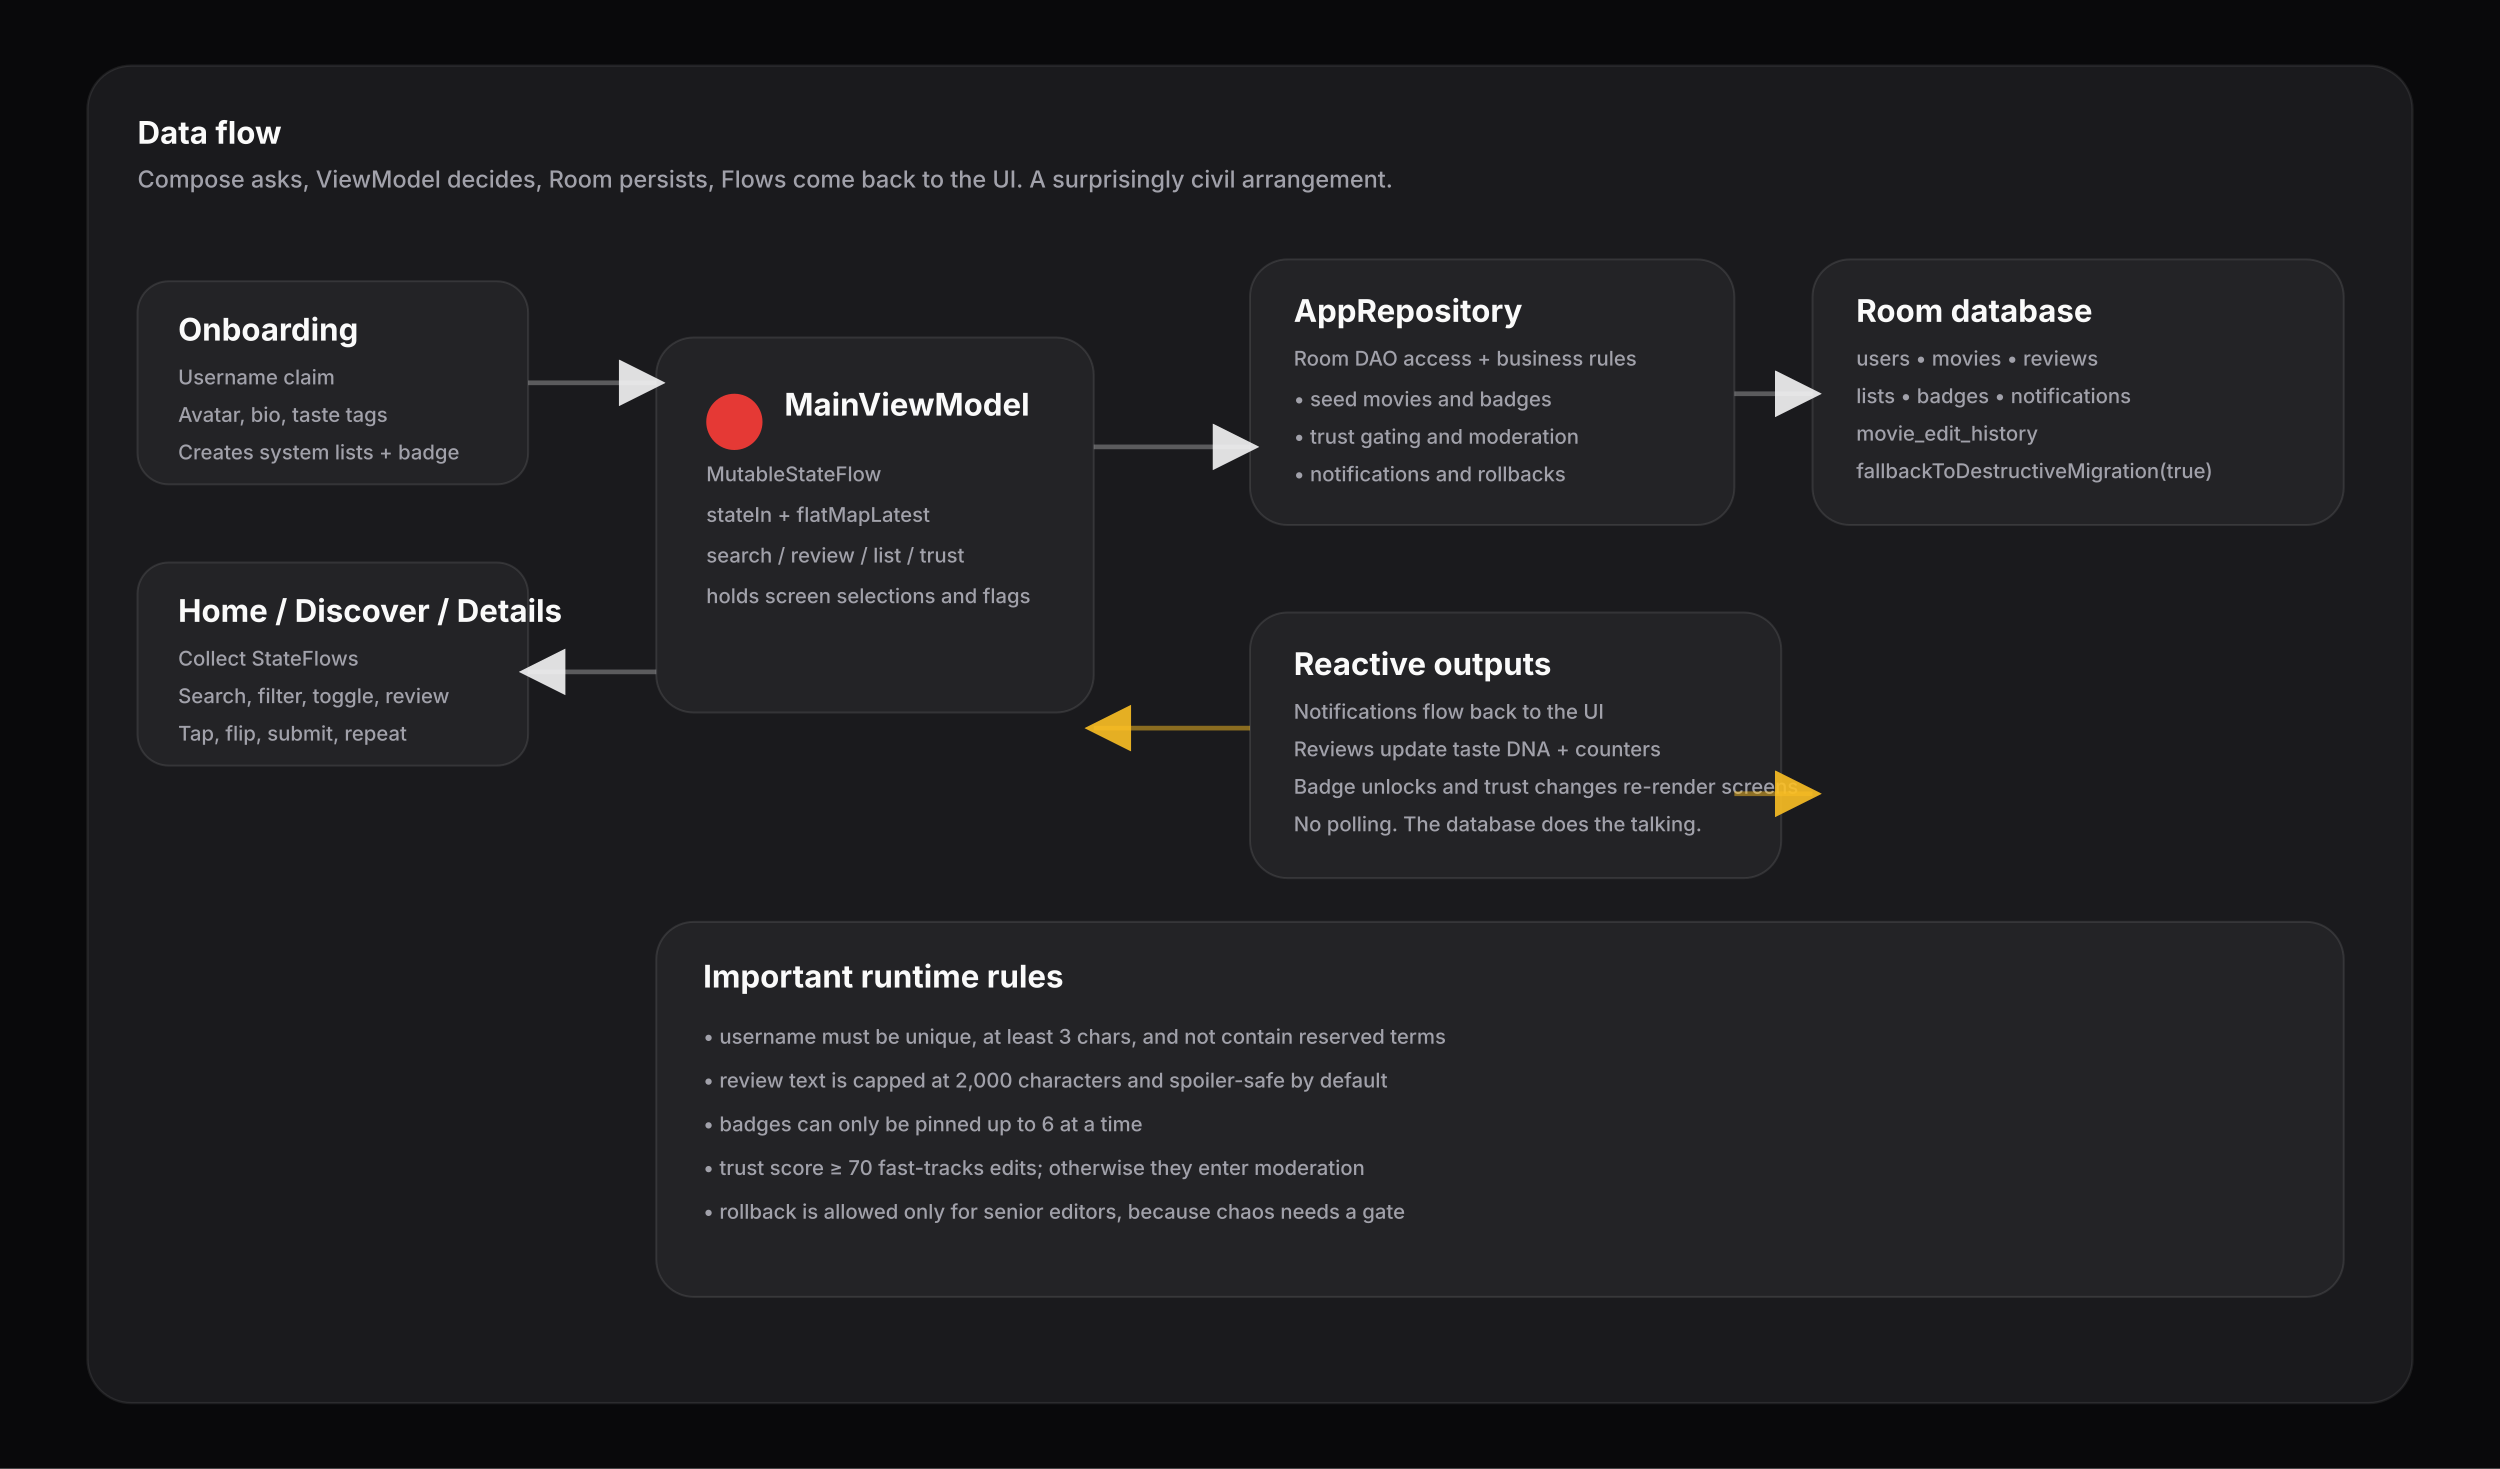
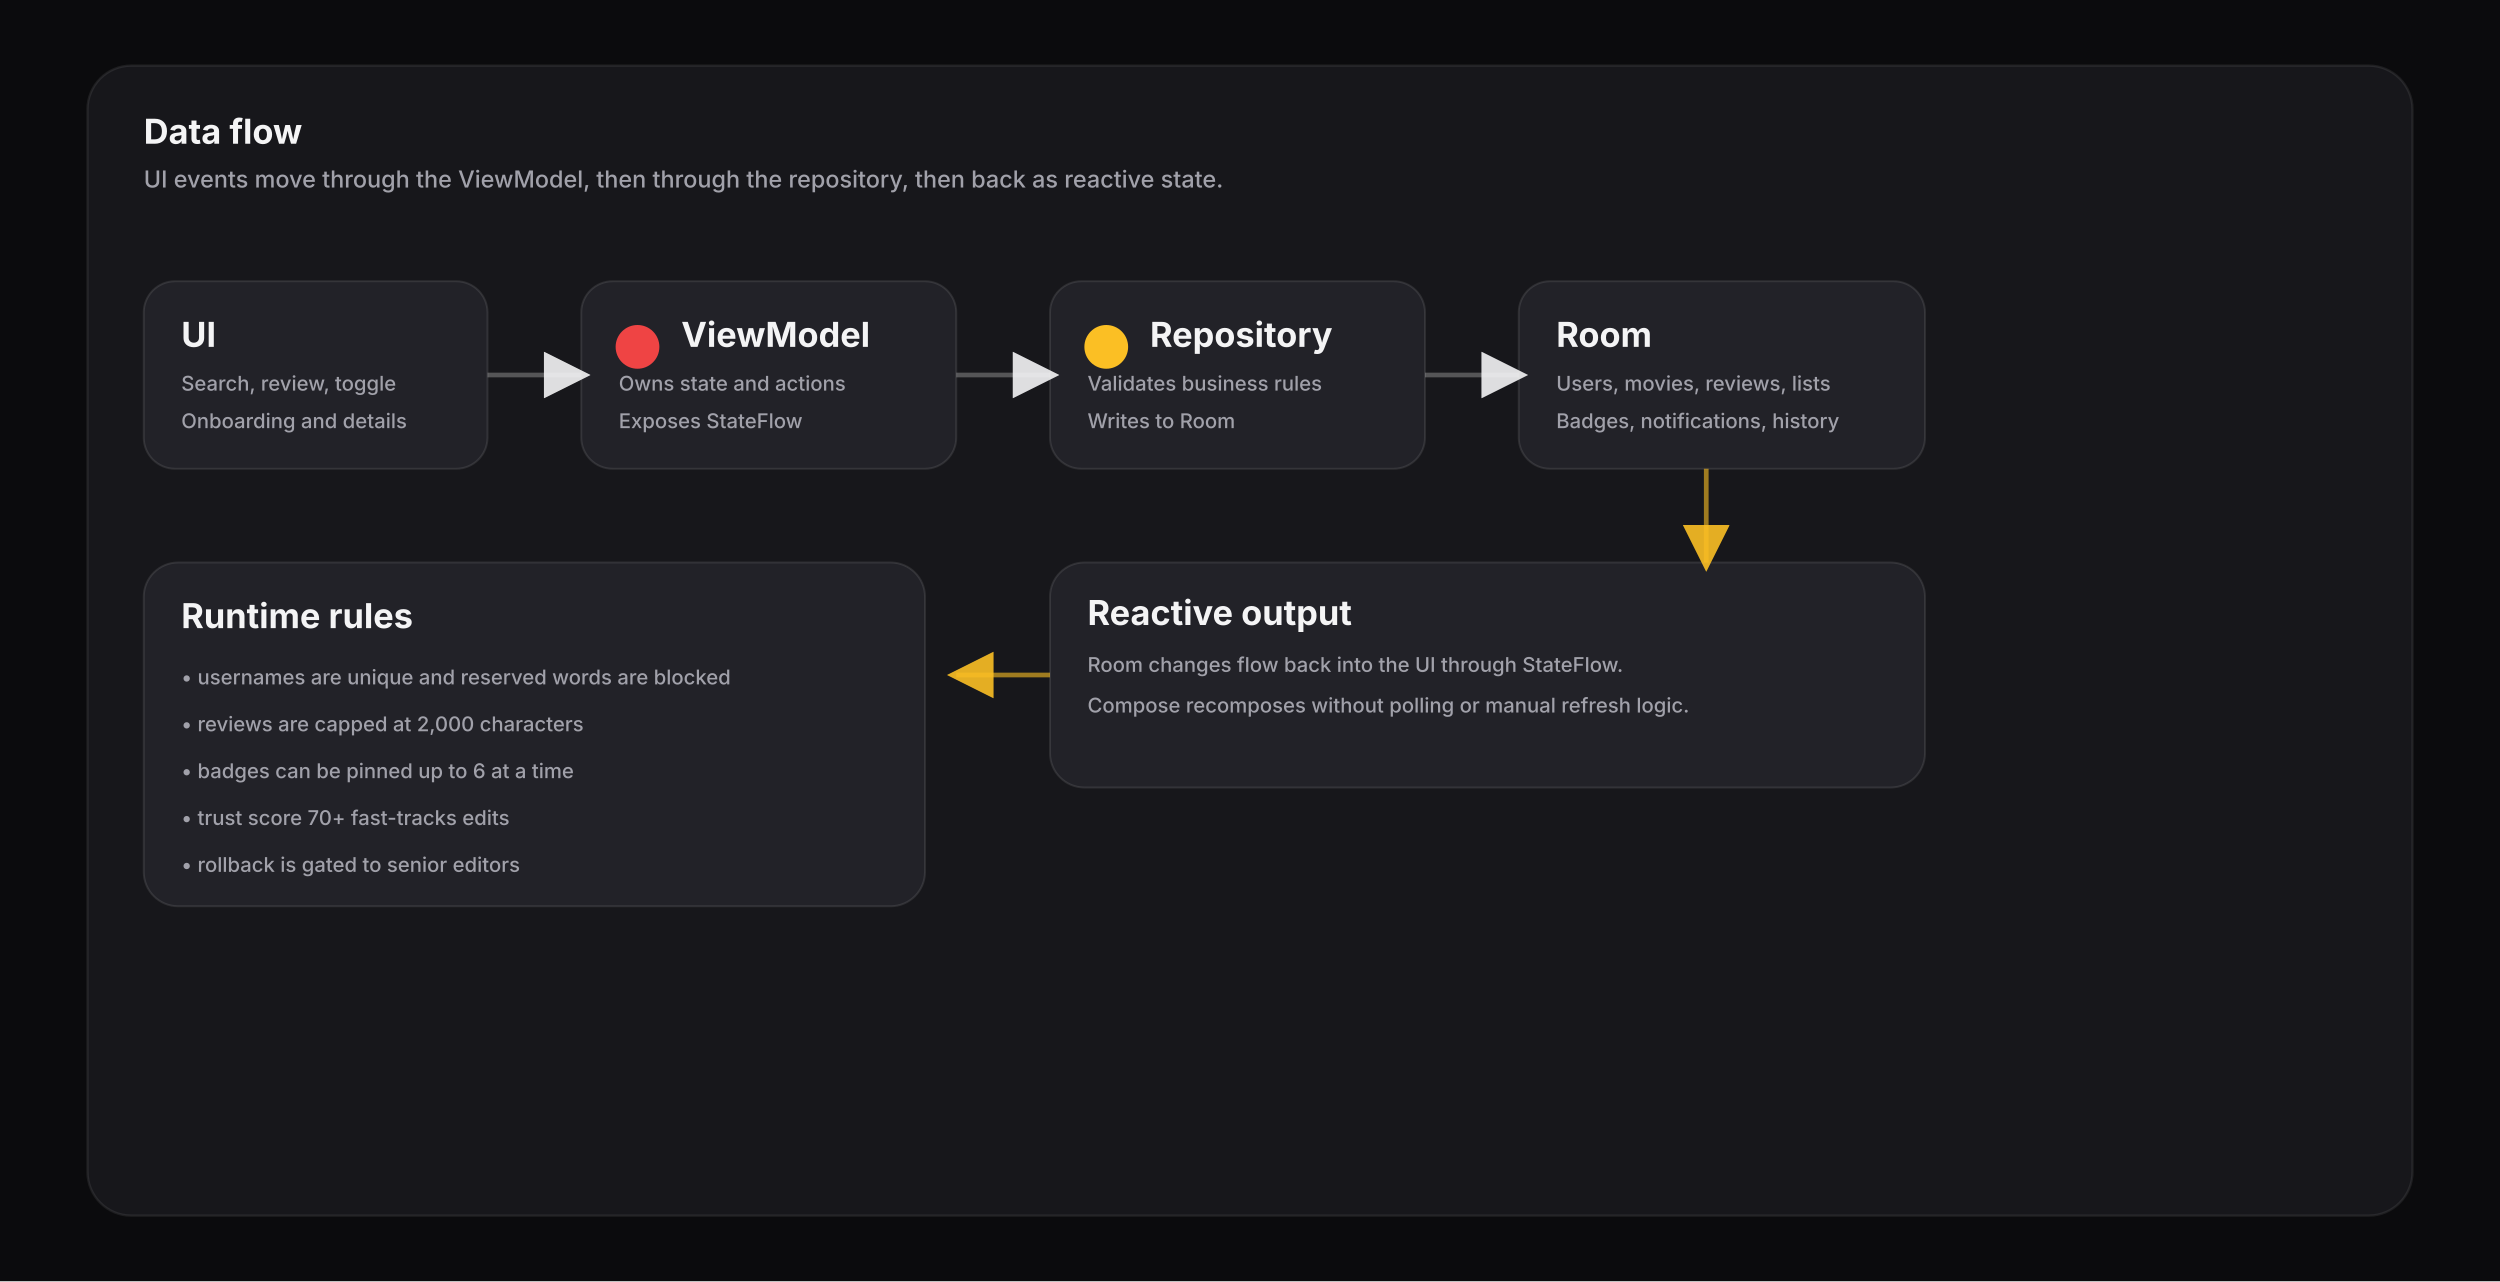
- <svg xmlns="http://www.w3.org/2000/svg" viewBox="0 0 1600 940" role="img" aria-labelledby="title desc">
+ <svg xmlns="http://www.w3.org/2000/svg" viewBox="0 0 1600 820" role="img" aria-labelledby="title desc">
  <defs>
    <style>
-       .bg { fill: #09090b; }
-       .panel { fill: #1a1a1d; stroke: rgba(255,255,255,.08); stroke-width: 1.5; }
-       .card { fill: rgba(255,255,255,.04); stroke: rgba(255,255,255,.10); stroke-width: 1.25; }
-       .title { fill: #fafafa; font: 700 20px Inter, Segoe UI, Arial, sans-serif; }
+       .bg { fill: #0b0b0d; }
+       .panel { fill: #17171b; stroke: rgba(255,255,255,.08); stroke-width: 1.5; }
+       .box { fill: #222228; stroke: rgba(255,255,255,.10); stroke-width: 1.25; }
+       .title { fill: #f4f4f5; font: 700 22px Inter, Segoe UI, Arial, sans-serif; }
      .text { fill: #a1a1aa; font: 500 15px Inter, Segoe UI, Arial, sans-serif; }
      .small { fill: #a1a1aa; font: 500 13px Inter, Segoe UI, Arial, sans-serif; }
-       .accent { fill: #e53935; }
+       .accent { fill: #ef4444; }
      .gold { fill: #fbbf24; }
-       .line { stroke: #f4f4f5; stroke-opacity: .30; stroke-width: 3; fill: none; marker-end: url(#arrow); }
-       .line2 { stroke: #fbbf24; stroke-opacity: .5; stroke-width: 3; fill: none; marker-end: url(#arrowGold); }
+       .line { stroke: #f4f4f5; stroke-opacity: .28; stroke-width: 3; fill: none; marker-end: url(#arrow); }
+       .line2 { stroke: #fbbf24; stroke-opacity: .6; stroke-width: 3; fill: none; marker-end: url(#arrowGold); }
    </style>
    <marker id="arrow" markerWidth="10" markerHeight="10" refX="8" refY="5" orient="auto">
      <path d="M0,0 L10,5 L0,10 z" fill="#f4f4f5" opacity=".9" />
    </marker>
    <marker id="arrowGold" markerWidth="10" markerHeight="10" refX="8" refY="5" orient="auto">
      <path d="M0,0 L10,5 L0,10 z" fill="#fbbf24" opacity=".9" />
    </marker>
  </defs>
-   <rect width="1600" height="940" class="bg" />
-   <rect x="56" y="42" width="1488" height="856" rx="28" class="panel" />
-   <text x="88" y="92" class="title">Data flow</text>
-   <text x="88" y="120" class="text">Compose asks, ViewModel decides, Room persists, Flows come back to the UI. A surprisingly civil arrangement.</text>
-   <rect x="88" y="180" width="250" height="130" rx="20" class="card" />
-   <text x="114" y="218" class="title" font-size="18">Onboarding</text>
-   <text x="114" y="246" class="small">Username claim</text>
-   <text x="114" y="270" class="small">Avatar, bio, taste tags</text>
-   <text x="114" y="294" class="small">Creates system lists + badge</text>
-   <rect x="88" y="360" width="250" height="130" rx="20" class="card" />
-   <text x="114" y="398" class="title" font-size="18">Home / Discover / Details</text>
-   <text x="114" y="426" class="small">Collect StateFlows</text>
-   <text x="114" y="450" class="small">Search, filter, toggle, review</text>
-   <text x="114" y="474" class="small">Tap, flip, submit, repeat</text>
-   <rect x="420" y="216" width="280" height="240" rx="24" class="card" />
-   <circle cx="470" cy="270" r="18" class="accent" />
-   <text x="502" y="266" class="title" font-size="20">MainViewModel</text>
-   <text x="452" y="308" class="small">MutableStateFlow</text>
-   <text x="452" y="334" class="small">stateIn + flatMapLatest</text>
-   <text x="452" y="360" class="small">search / review / list / trust</text>
-   <text x="452" y="386" class="small">holds screen selections and flags</text>
-   <rect x="800" y="166" width="310" height="170" rx="24" class="card" />
-   <text x="828" y="206" class="title" font-size="18">AppRepository</text>
-   <text x="828" y="234" class="small">Room DAO access + business rules</text>
-   <text x="828" y="260" class="small">• seed movies and badges</text>
-   <text x="828" y="284" class="small">• trust gating and moderation</text>
-   <text x="828" y="308" class="small">• notifications and rollbacks</text>
-   <rect x="1160" y="166" width="340" height="170" rx="24" class="card" />
-   <text x="1188" y="206" class="title" font-size="18">Room database</text>
-   <text x="1188" y="234" class="small">users • movies • reviews</text>
-   <text x="1188" y="258" class="small">lists • badges • notifications</text>
-   <text x="1188" y="282" class="small">movie_edit_history</text>
-   <text x="1188" y="306" class="small">fallbackToDestructiveMigration(true)</text>
-   <path d="M338 245 H420" class="line" />
-   <path d="M700 286 H800" class="line" />
-   <path d="M1110 252 H1160" class="line" />
-   <rect x="800" y="392" width="340" height="170" rx="24" class="card" />
-   <text x="828" y="432" class="title" font-size="18">Reactive outputs</text>
-   <text x="828" y="460" class="small">Notifications flow back to the UI</text>
-   <text x="828" y="484" class="small">Reviews update taste DNA + counters</text>
-   <text x="828" y="508" class="small">Badge unlocks and trust changes re-render screens</text>
-   <text x="828" y="532" class="small">No polling. The database does the talking.</text>
-   <path d="M1110 508 H1160" class="line2" />
-   <path d="M420 430 H338" class="line" />
-   <path d="M800 466 H700" class="line2" />
-   <rect x="420" y="590" width="1080" height="240" rx="24" class="card" />
-   <text x="450" y="632" class="title" font-size="18">Important runtime rules</text>
-   <text x="450" y="668" class="small">• username must be unique, at least 3 chars, and not contain reserved terms</text>
-   <text x="450" y="696" class="small">• review text is capped at 2,000 characters and spoiler-safe by default</text>
-   <text x="450" y="724" class="small">• badges can only be pinned up to 6 at a time</text>
-   <text x="450" y="752" class="small">• trust score ≥ 70 fast-tracks edits; otherwise they enter moderation</text>
-   <text x="450" y="780" class="small">• rollback is allowed only for senior editors, because chaos needs a gate</text>
+   <rect width="1600" height="820" class="bg" />
+   <rect x="56" y="42" width="1488" height="736" rx="28" class="panel" />
+   <text x="92" y="92" class="title">Data flow</text>
+   <text x="92" y="120" class="text">UI events move through the ViewModel, then through the repository, then back as reactive state.</text>
+   <g transform="translate(92 180)">
+     <rect width="220" height="120" rx="20" class="box" />
+     <text x="24" y="42" class="title" font-size="18">UI</text>
+     <text x="24" y="70" class="small">Search, review, toggle</text>
+     <text x="24" y="94" class="small">Onboarding and details</text>
+   </g>
+   <g transform="translate(372 180)">
+     <rect width="240" height="120" rx="20" class="box" />
+     <circle cx="36" cy="42" r="14" class="accent" />
+     <text x="64" y="42" class="title" font-size="18">ViewModel</text>
+     <text x="24" y="70" class="small">Owns state and actions</text>
+     <text x="24" y="94" class="small">Exposes StateFlow</text>
+   </g>
+   <g transform="translate(672 180)">
+     <rect width="240" height="120" rx="20" class="box" />
+     <circle cx="36" cy="42" r="14" class="gold" />
+     <text x="64" y="42" class="title" font-size="18">Repository</text>
+     <text x="24" y="70" class="small">Validates business rules</text>
+     <text x="24" y="94" class="small">Writes to Room</text>
+   </g>
+   <g transform="translate(972 180)">
+     <rect width="260" height="120" rx="20" class="box" />
+     <text x="24" y="42" class="title" font-size="18">Room</text>
+     <text x="24" y="70" class="small">Users, movies, reviews, lists</text>
+     <text x="24" y="94" class="small">Badges, notifications, history</text>
+   </g>
+   <path d="M312 240 H372" class="line" />
+   <path d="M612 240 H672" class="line" />
+   <path d="M912 240 H972" class="line" />
+   <g transform="translate(672 360)">
+     <rect width="560" height="144" rx="22" class="box" />
+     <text x="24" y="40" class="title" font-size="18">Reactive output</text>
+     <text x="24" y="70" class="small">Room changes flow back into the UI through StateFlow.</text>
+     <text x="24" y="96" class="small">Compose recomposes without polling or manual refresh logic.</text>
+   </g>
+   <path d="M1092 300 V360" class="line2" />
+   <path d="M672 432 H612" class="line2" />
+   <g transform="translate(92 360)">
+     <rect width="500" height="220" rx="22" class="box" />
+     <text x="24" y="42" class="title" font-size="18">Runtime rules</text>
+     <text x="24" y="78" class="small">• usernames are unique and reserved words are blocked</text>
+     <text x="24" y="108" class="small">• reviews are capped at 2,000 characters</text>
+     <text x="24" y="138" class="small">• badges can be pinned up to 6 at a time</text>
+     <text x="24" y="168" class="small">• trust score 70+ fast-tracks edits</text>
+     <text x="24" y="198" class="small">• rollback is gated to senior editors</text>
+   </g>
</svg>
